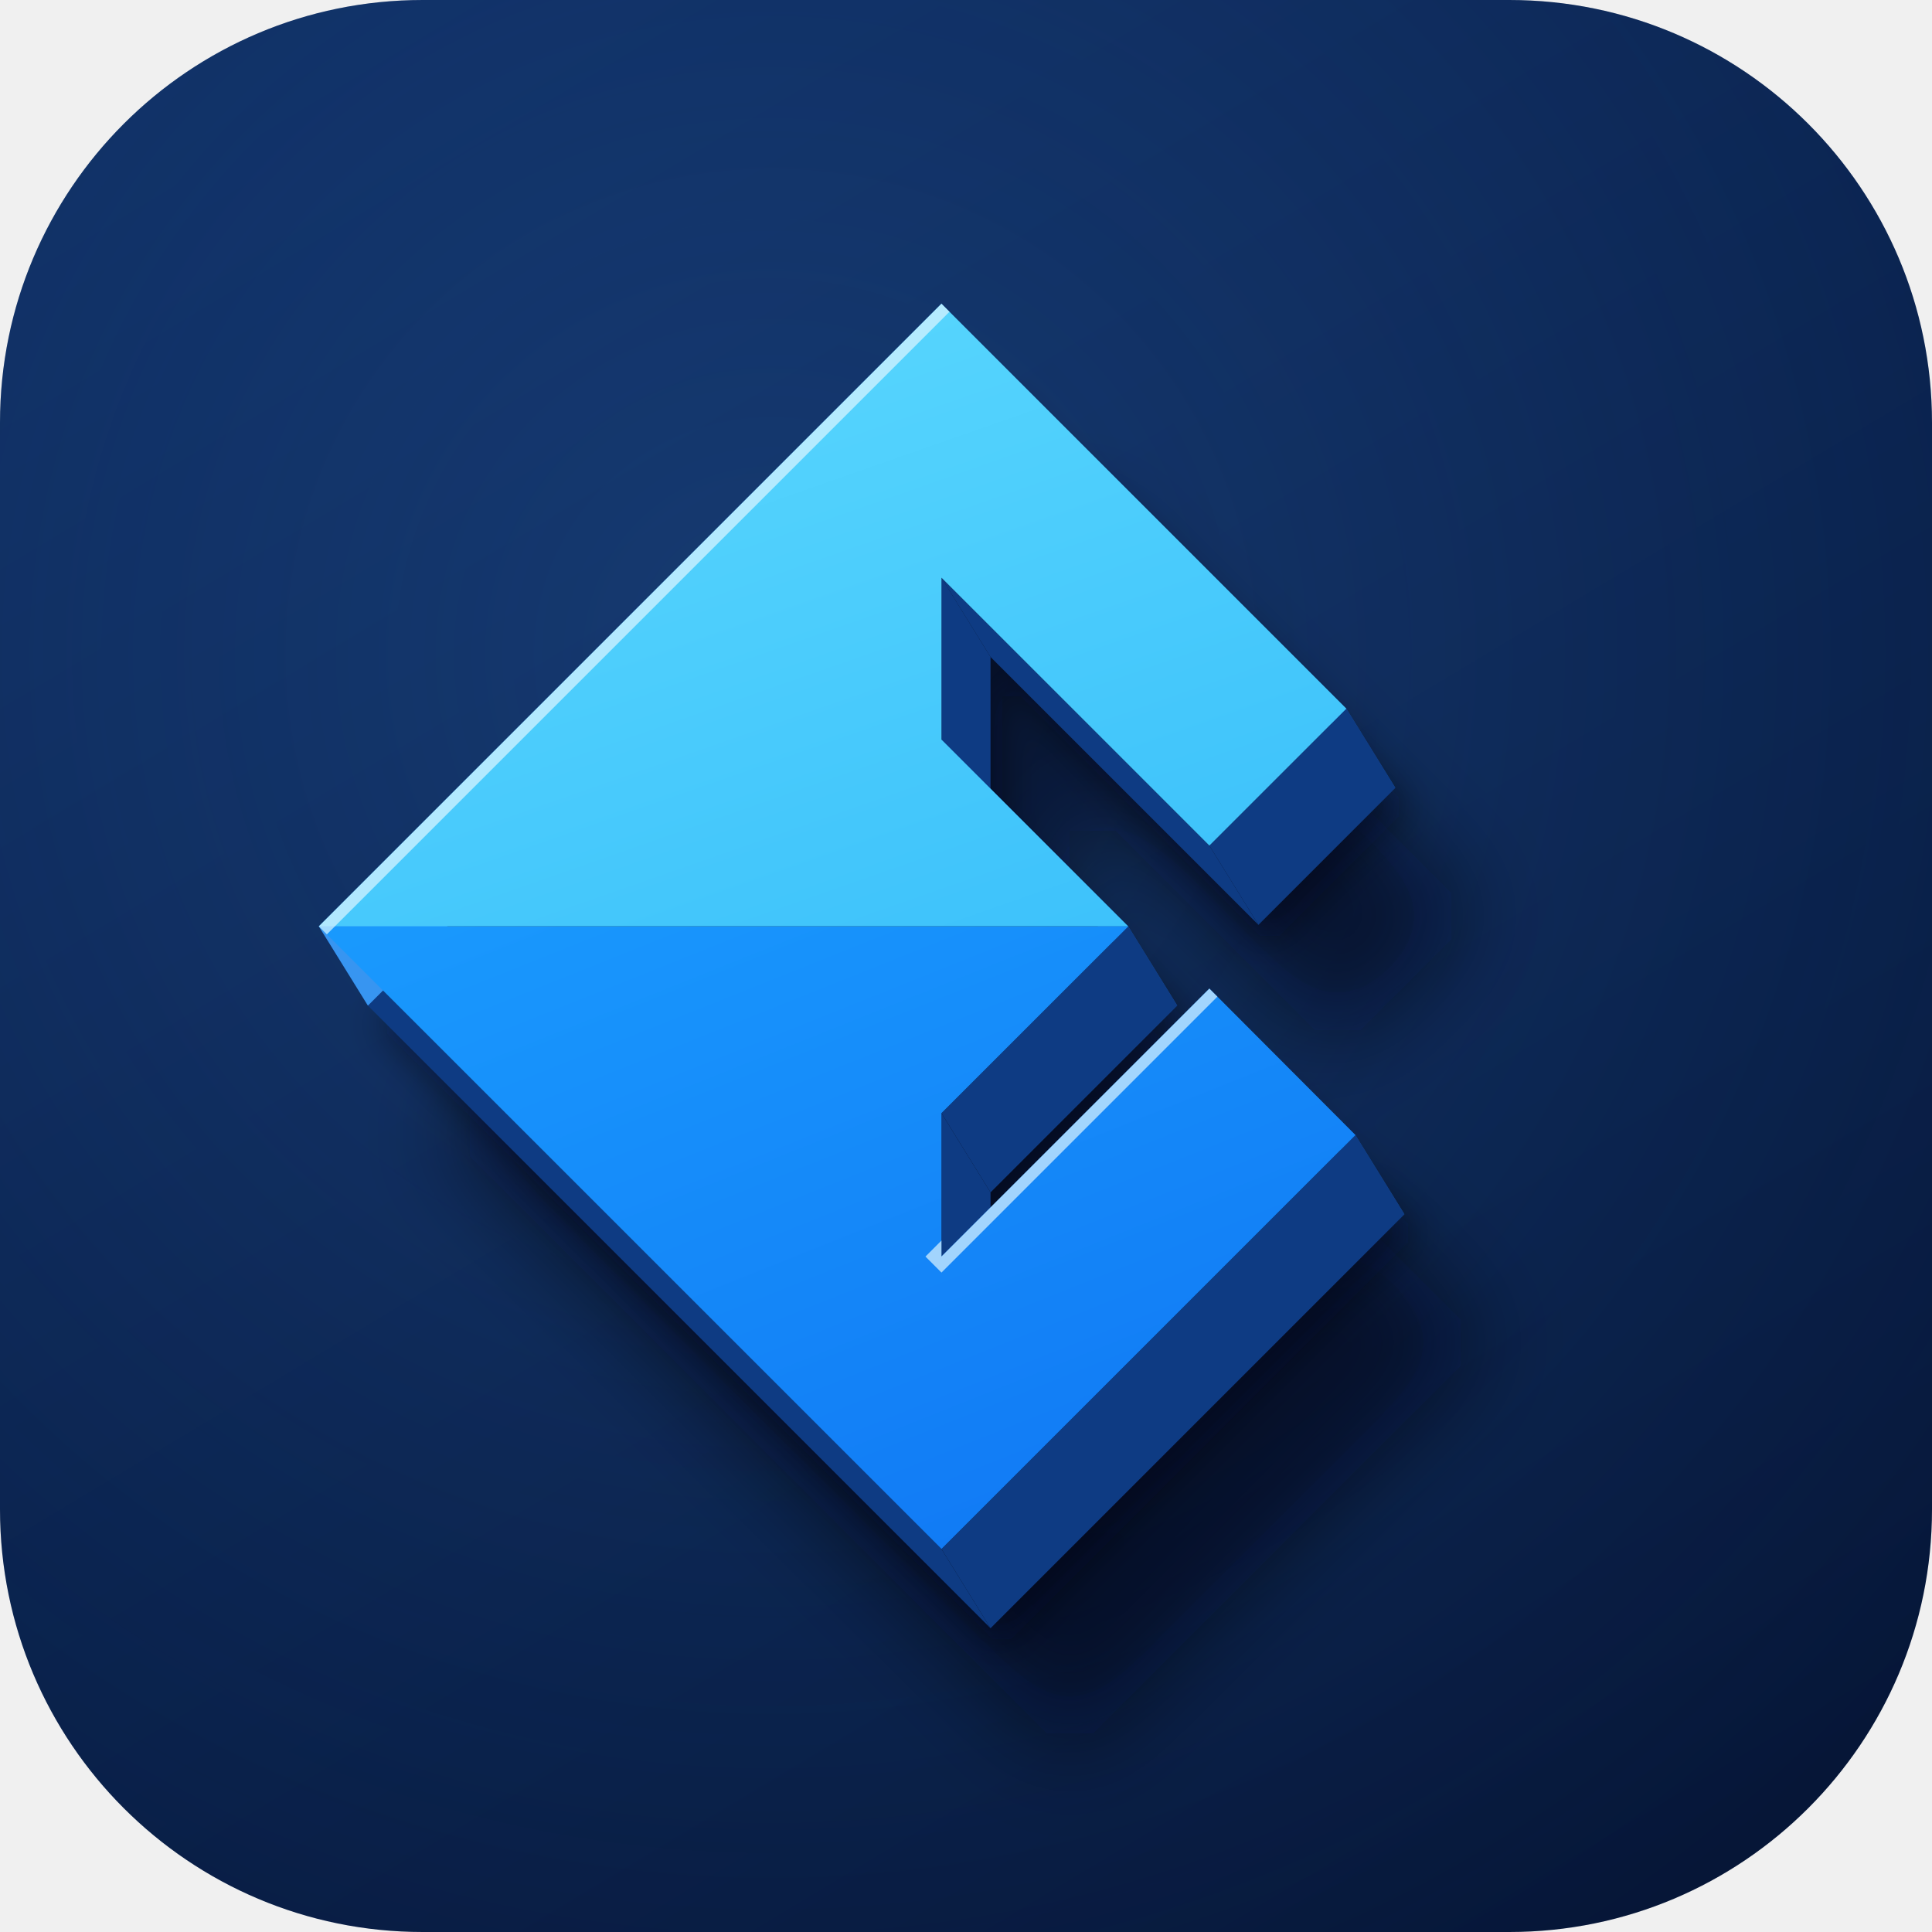
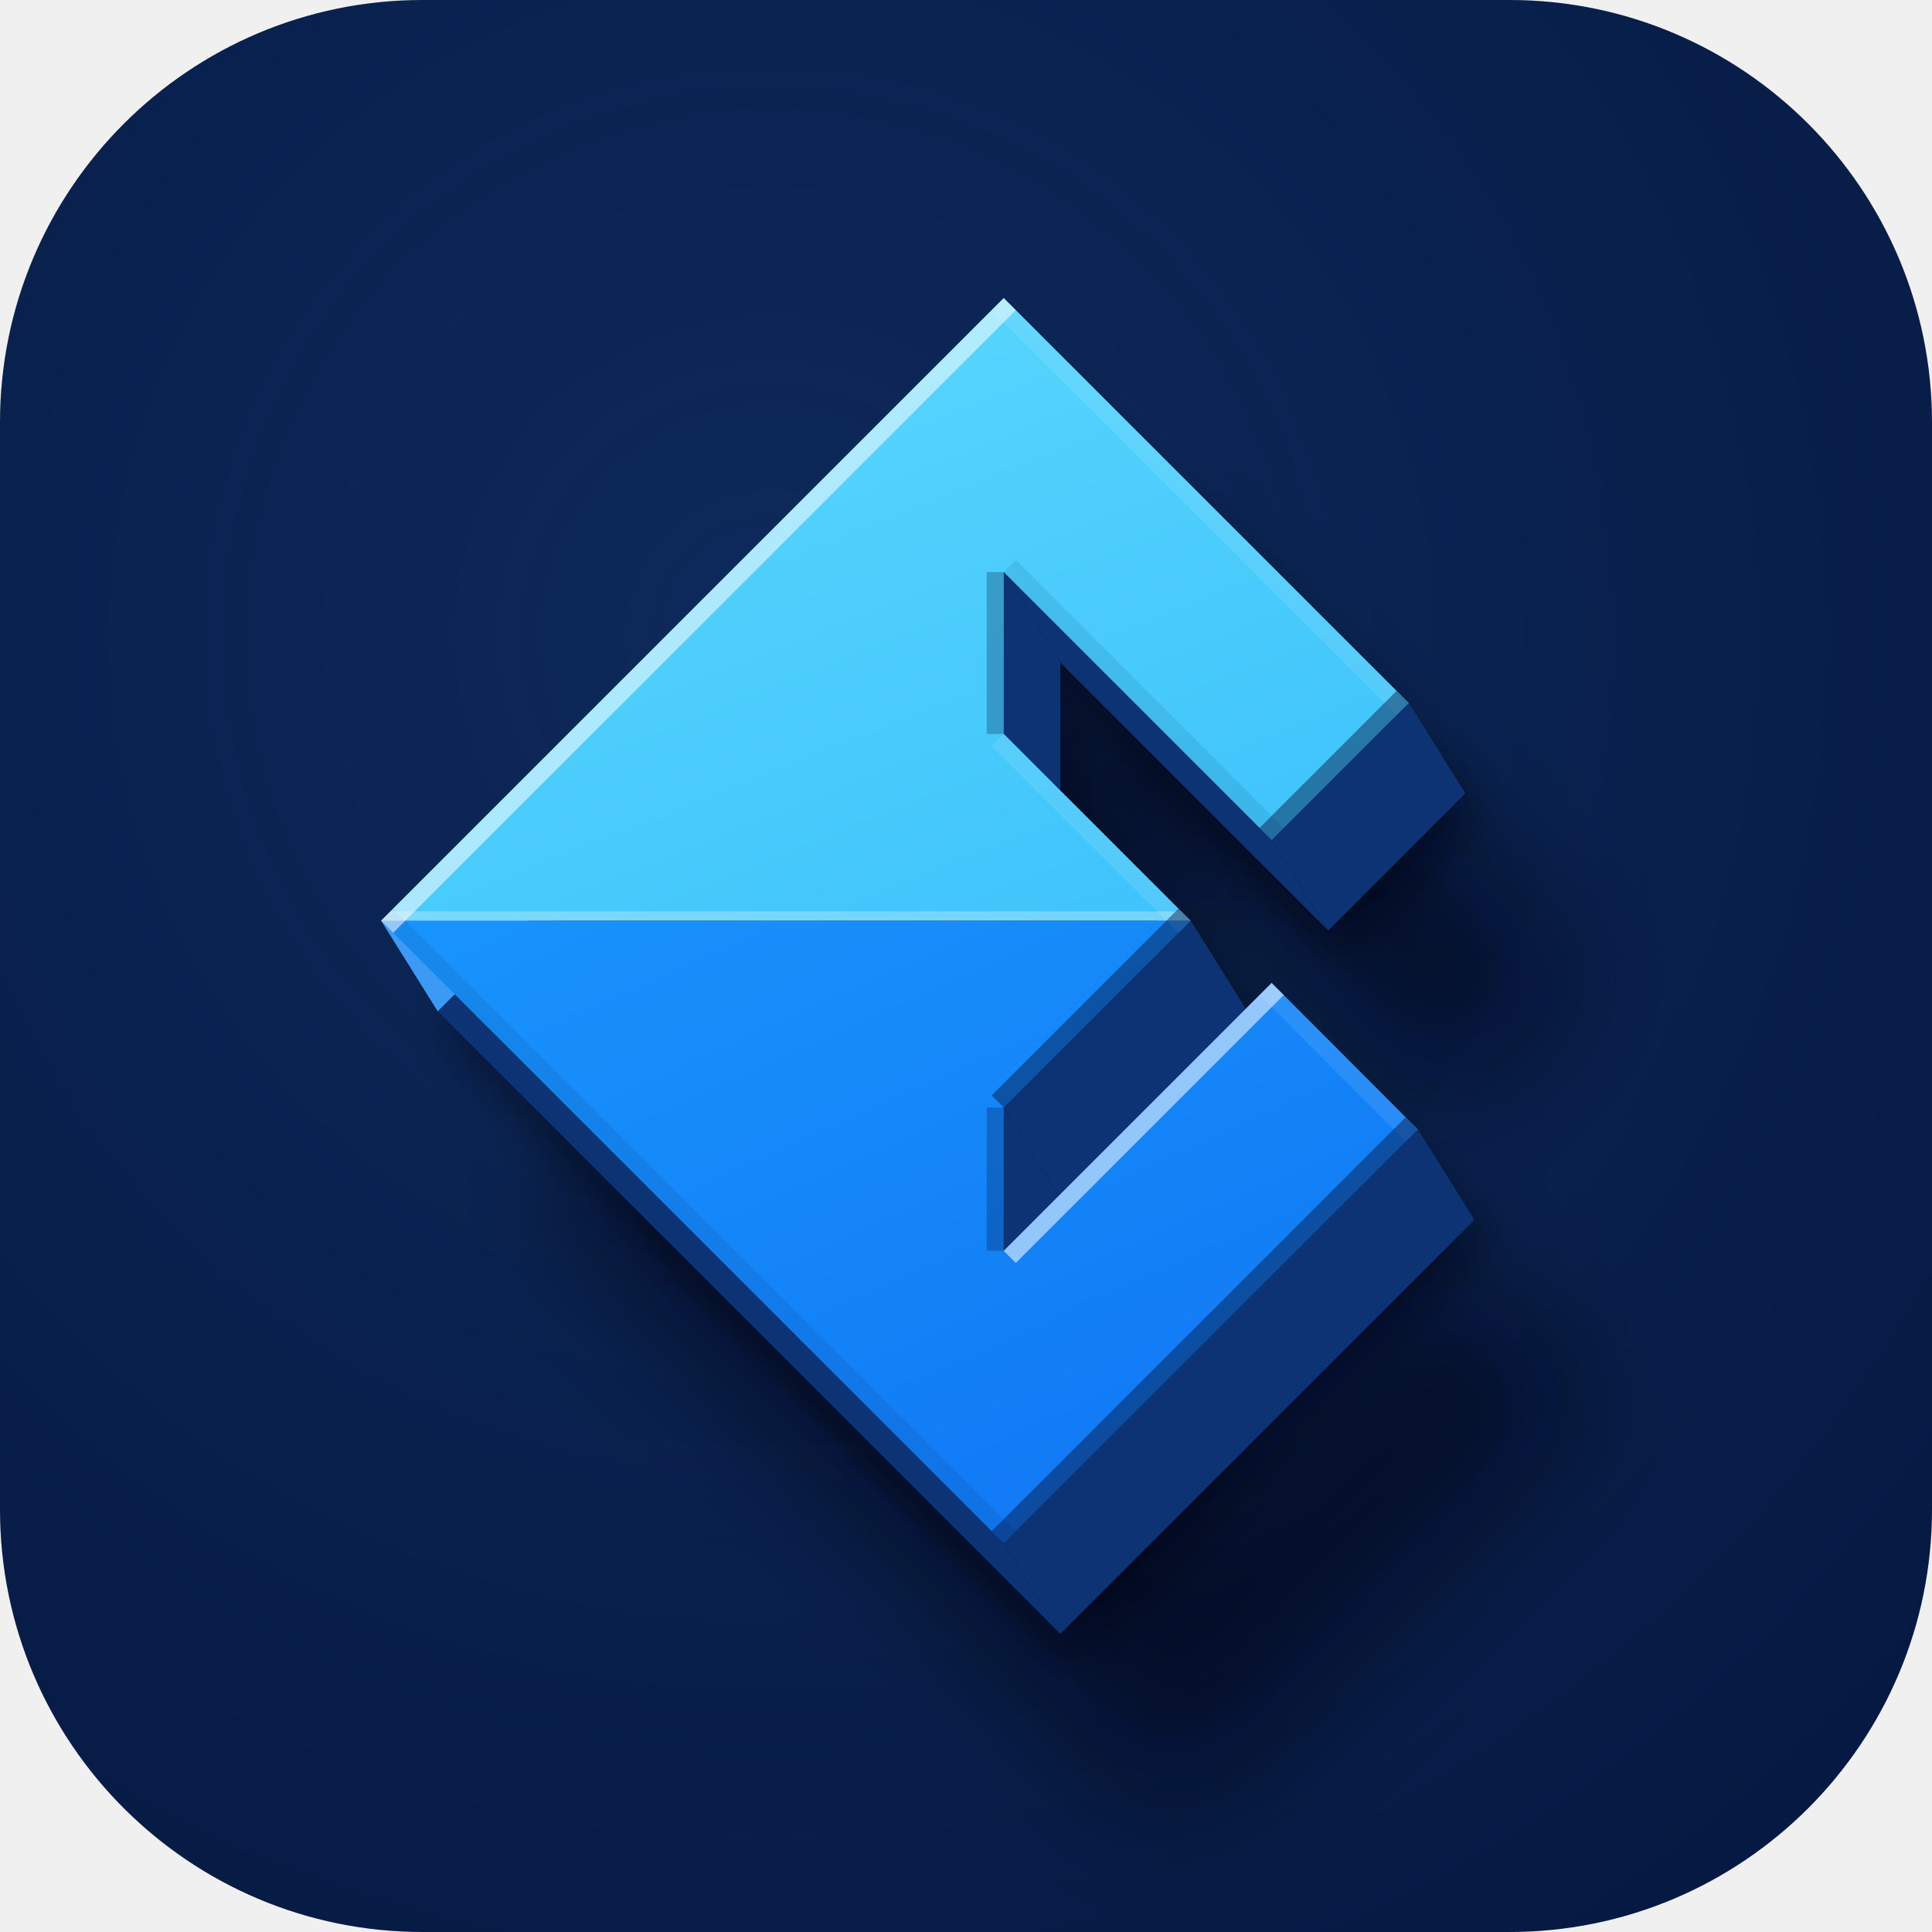
<svg xmlns="http://www.w3.org/2000/svg" viewBox="0 0 512 512" role="img" aria-label="EQUILUX">
  <defs>
-     <linearGradient id="eqTop" x1="0.15" y1="0" x2="0.85" y2="1">
+     <linearGradient id="eqTop" x1="0.1" y1="0" x2="0.9" y2="1">
      <stop offset="0" stop-color="#6ae4ff" />
      <stop offset="1" stop-color="#37bdfa" />
    </linearGradient>
-     <linearGradient id="eqBottom" x1="0.1" y1="0" x2="0.9" y2="1">
-       <stop offset="0" stop-color="#1a9cfe" />
+     <linearGradient id="eqBottom" x1="0.05" y1="0" x2="0.95" y2="1">
+       <stop offset="0" stop-color="#1a97fd" />
      <stop offset="1" stop-color="#0b64ef" />
    </linearGradient>
-     <linearGradient id="eqGround" x1="0.2" y1="0" x2="0.8" y2="1">
-       <stop offset="0" stop-color="#0a2352" />
-       <stop offset="1" stop-color="#03102e" />
-     </linearGradient>
-     <radialGradient id="eqGlow" cx="0.40" cy="0.34" r="1.0">
-       <stop offset="0" stop-color="#3f8ce8" stop-opacity="0.26" />
-       <stop offset="1" stop-color="#2f7bd8" stop-opacity="0" />
+     <radialGradient id="eqLift" cx="0.40" cy="0.33" r="0.95">
+       <stop offset="0" stop-color="#2e6fc8" stop-opacity="0.22" />
+       <stop offset="1" stop-color="#2e6fc8" stop-opacity="0" />
    </radialGradient>
-     <filter id="eqContact" x="-20%" y="-20%" width="150%" height="150%">
-       <feGaussianBlur stdDeviation="5" />
+     <filter id="eqContact" x="-25%" y="-25%" width="160%" height="160%">
+       <feGaussianBlur stdDeviation="6" />
    </filter>
-     <filter id="eqShadow" x="-30%" y="-30%" width="170%" height="180%">
-       <feGaussianBlur stdDeviation="13" />
+     <filter id="eqCast" x="-40%" y="-40%" width="190%" height="200%">
+       <feGaussianBlur stdDeviation="17" />
    </filter>
    <clipPath id="eqFront">
      <path d="M256.0 91.0 L363.3 198.3 L327.0 234.6 L256.0 163.6 L256.0 206.5 L305.5 256.0 L256.0 305.5 L256.0 343.5 L327.0 272.5 L365.7 311.3 L256.0 421.0 L91.0 256.0 Z" />
    </clipPath>
  </defs>
-   <rect width="512" height="512" rx="112" fill="url(#eqGround)" />
-   <rect width="512" height="512" rx="112" fill="url(#eqGlow)" />
-   <g transform="translate(-6.5,-10.5)">
-     <path d="M256.0 91.0 L363.3 198.3 L327.0 234.6 L256.0 163.6 L256.0 206.5 L305.5 256.0 L256.0 305.5 L256.0 343.5 L327.0 272.5 L365.7 311.3 L256.0 421.0 L91.0 256.0 Z" transform="translate(34,55)" fill="#000610" opacity="0.55" filter="url(#eqShadow)" />
-     <path d="M256.0 91.0 L363.3 198.3 L327.0 234.6 L256.0 163.6 L256.0 206.5 L305.5 256.0 L256.0 305.5 L256.0 343.5 L327.0 272.5 L365.7 311.3 L256.0 421.0 L91.0 256.0 Z" transform="translate(16,26)" fill="#000610" opacity="0.45" filter="url(#eqContact)" />
+   <rect width="512" height="512" rx="112" fill="#04163d" />
+   <rect width="512" height="512" rx="112" fill="url(#eqLift)" />
+   <g transform="translate(10.0,-12.0)">
+     <path d="M256.0 91.0 L363.3 198.3 L327.0 234.6 L256.0 163.6 L256.0 206.5 L305.5 256.0 L256.0 305.5 L256.0 343.5 L327.0 272.5 L365.7 311.3 L256.0 421.0 L91.0 256.0 Z" transform="translate(45,72)" fill="#000409" opacity="0.55" filter="url(#eqCast)" />
+     <path d="M256.0 91.0 L363.3 198.3 L327.0 234.6 L256.0 163.6 L256.0 206.5 L305.5 256.0 L256.0 305.5 L256.0 343.5 L327.0 272.5 L365.7 311.3 L256.0 421.0 L91.0 256.0 Z" transform="translate(18,29)" fill="#000409" opacity="0.5" filter="url(#eqContact)" />
    <g>
-       <polygon points="256.0,91.0 363.3,198.3 376.3,219.3 269.0,112.0" fill="#144994" />
-       <polygon points="363.3,198.3 327.0,234.6 340.0,255.6 376.3,219.3" fill="#0e3b83" />
-       <polygon points="327.0,234.6 256.0,163.6 269.0,184.6 340.0,255.6" fill="#0e3b83" />
-       <polygon points="256.0,163.6 256.0,206.5 269.0,227.5 269.0,184.6" fill="#0e3b83" />
-       <polygon points="256.0,206.5 305.5,256.0 318.5,277.0 269.0,227.5" fill="#144994" />
-       <polygon points="305.5,256.0 256.0,305.5 269.0,326.5 318.5,277.0" fill="#0e3b83" />
-       <polygon points="256.0,305.5 256.0,343.5 269.0,364.5 269.0,326.5" fill="#0e3b83" />
-       <polygon points="256.0,343.5 327.0,272.5 340.0,293.5 269.0,364.5" fill="#3795f1" />
-       <polygon points="327.0,272.5 365.7,311.3 378.7,332.3 340.0,293.5" fill="#144994" />
-       <polygon points="365.7,311.3 256.0,421.0 269.0,442.0 378.7,332.3" fill="#0e3b83" />
-       <polygon points="256.0,421.0 91.0,256.0 104.0,277.0 269.0,442.0" fill="#0e3b83" />
-       <polygon points="91.0,256.0 256.0,91.0 269.0,112.0 104.0,277.0" fill="#3795f1" />
+       <polygon points="256.0,91.0 363.3,198.3 378.3,222.3 271.0,115.0" fill="#16458b" />
+       <polygon points="363.3,198.3 327.0,234.6 342.0,258.6 378.3,222.3" fill="#0d3375" />
+       <polygon points="327.0,234.6 256.0,163.6 271.0,187.6 342.0,258.6" fill="#0d3375" />
+       <polygon points="256.0,163.6 256.0,206.5 271.0,230.5 271.0,187.6" fill="#0d3375" />
+       <polygon points="256.0,206.5 305.5,256.0 320.5,280.0 271.0,230.5" fill="#16458b" />
+       <polygon points="305.5,256.0 256.0,305.5 271.0,329.5 320.5,280.0" fill="#0d3375" />
+       <polygon points="256.0,305.5 256.0,343.5 271.0,367.5 271.0,329.5" fill="#0d3375" />
+       <polygon points="256.0,343.5 327.0,272.5 342.0,296.5 271.0,367.5" fill="#3d9af4" />
+       <polygon points="327.0,272.5 365.7,311.3 380.7,335.3 342.0,296.5" fill="#15458b" />
+       <polygon points="365.7,311.3 256.0,421.0 271.0,445.0 380.7,335.3" fill="#0d3375" />
+       <polygon points="256.0,421.0 91.0,256.0 106.0,280.0 271.0,445.0" fill="#0d3375" />
+       <polygon points="91.0,256.0 256.0,91.0 271.0,115.0 106.0,280.0" fill="#3d9af4" />
    </g>
    <g clip-path="url(#eqFront)">
      <rect x="0" y="0" width="512" height="256" fill="url(#eqTop)" />
      <rect x="0" y="256" width="512" height="256" fill="url(#eqBottom)" />
-       <path d="M256.0 343.5 L327.0 272.5 M91.0 256.0 L256.0 91.0" fill="none" stroke="#dff6ff" stroke-opacity="0.7" stroke-width="6" stroke-linecap="square" />
+       <rect x="0" y="253.5" width="512" height="2.5" fill="#ffffff" fill-opacity="0.28" />
+       <polygon points="256.0,91.0 363.3,198.3 360.1,201.5 252.8,94.2" fill="#ffffff" fill-opacity="0.10" />
+       <polygon points="363.3,198.3 327.0,234.6 323.8,231.4 360.1,195.1" fill="#03123a" fill-opacity="0.44" />
+       <polygon points="327.0,234.6 256.0,163.6 259.2,160.4 330.2,231.4" fill="#03123a" fill-opacity="0.08" />
+       <polygon points="256.0,163.6 256.0,206.5 251.5,206.5 251.5,163.6" fill="#03123a" fill-opacity="0.26" />
+       <polygon points="256.0,206.5 305.5,256.0 302.3,259.2 252.8,209.7" fill="#ffffff" fill-opacity="0.10" />
+       <polygon points="305.5,256.0 256.0,305.5 252.8,302.3 302.3,252.8" fill="#03123a" fill-opacity="0.44" />
+       <polygon points="256.0,305.5 256.0,343.5 251.5,343.5 251.5,305.5" fill="#03123a" fill-opacity="0.26" />
+       <polygon points="256.0,343.5 327.0,272.5 330.2,275.7 259.2,346.7" fill="#ffffff" fill-opacity="0.54" />
+       <polygon points="327.0,272.5 365.7,311.3 362.5,314.5 323.8,275.7" fill="#ffffff" fill-opacity="0.09" />
+       <polygon points="365.7,311.3 256.0,421.0 252.8,417.8 362.5,308.1" fill="#03123a" fill-opacity="0.44" />
+       <polygon points="256.0,421.0 91.0,256.0 94.2,252.8 259.2,417.8" fill="#03123a" fill-opacity="0.08" />
+       <polygon points="91.0,256.0 256.0,91.0 259.2,94.2 94.2,259.2" fill="#ffffff" fill-opacity="0.54" />
    </g>
  </g>
</svg>
